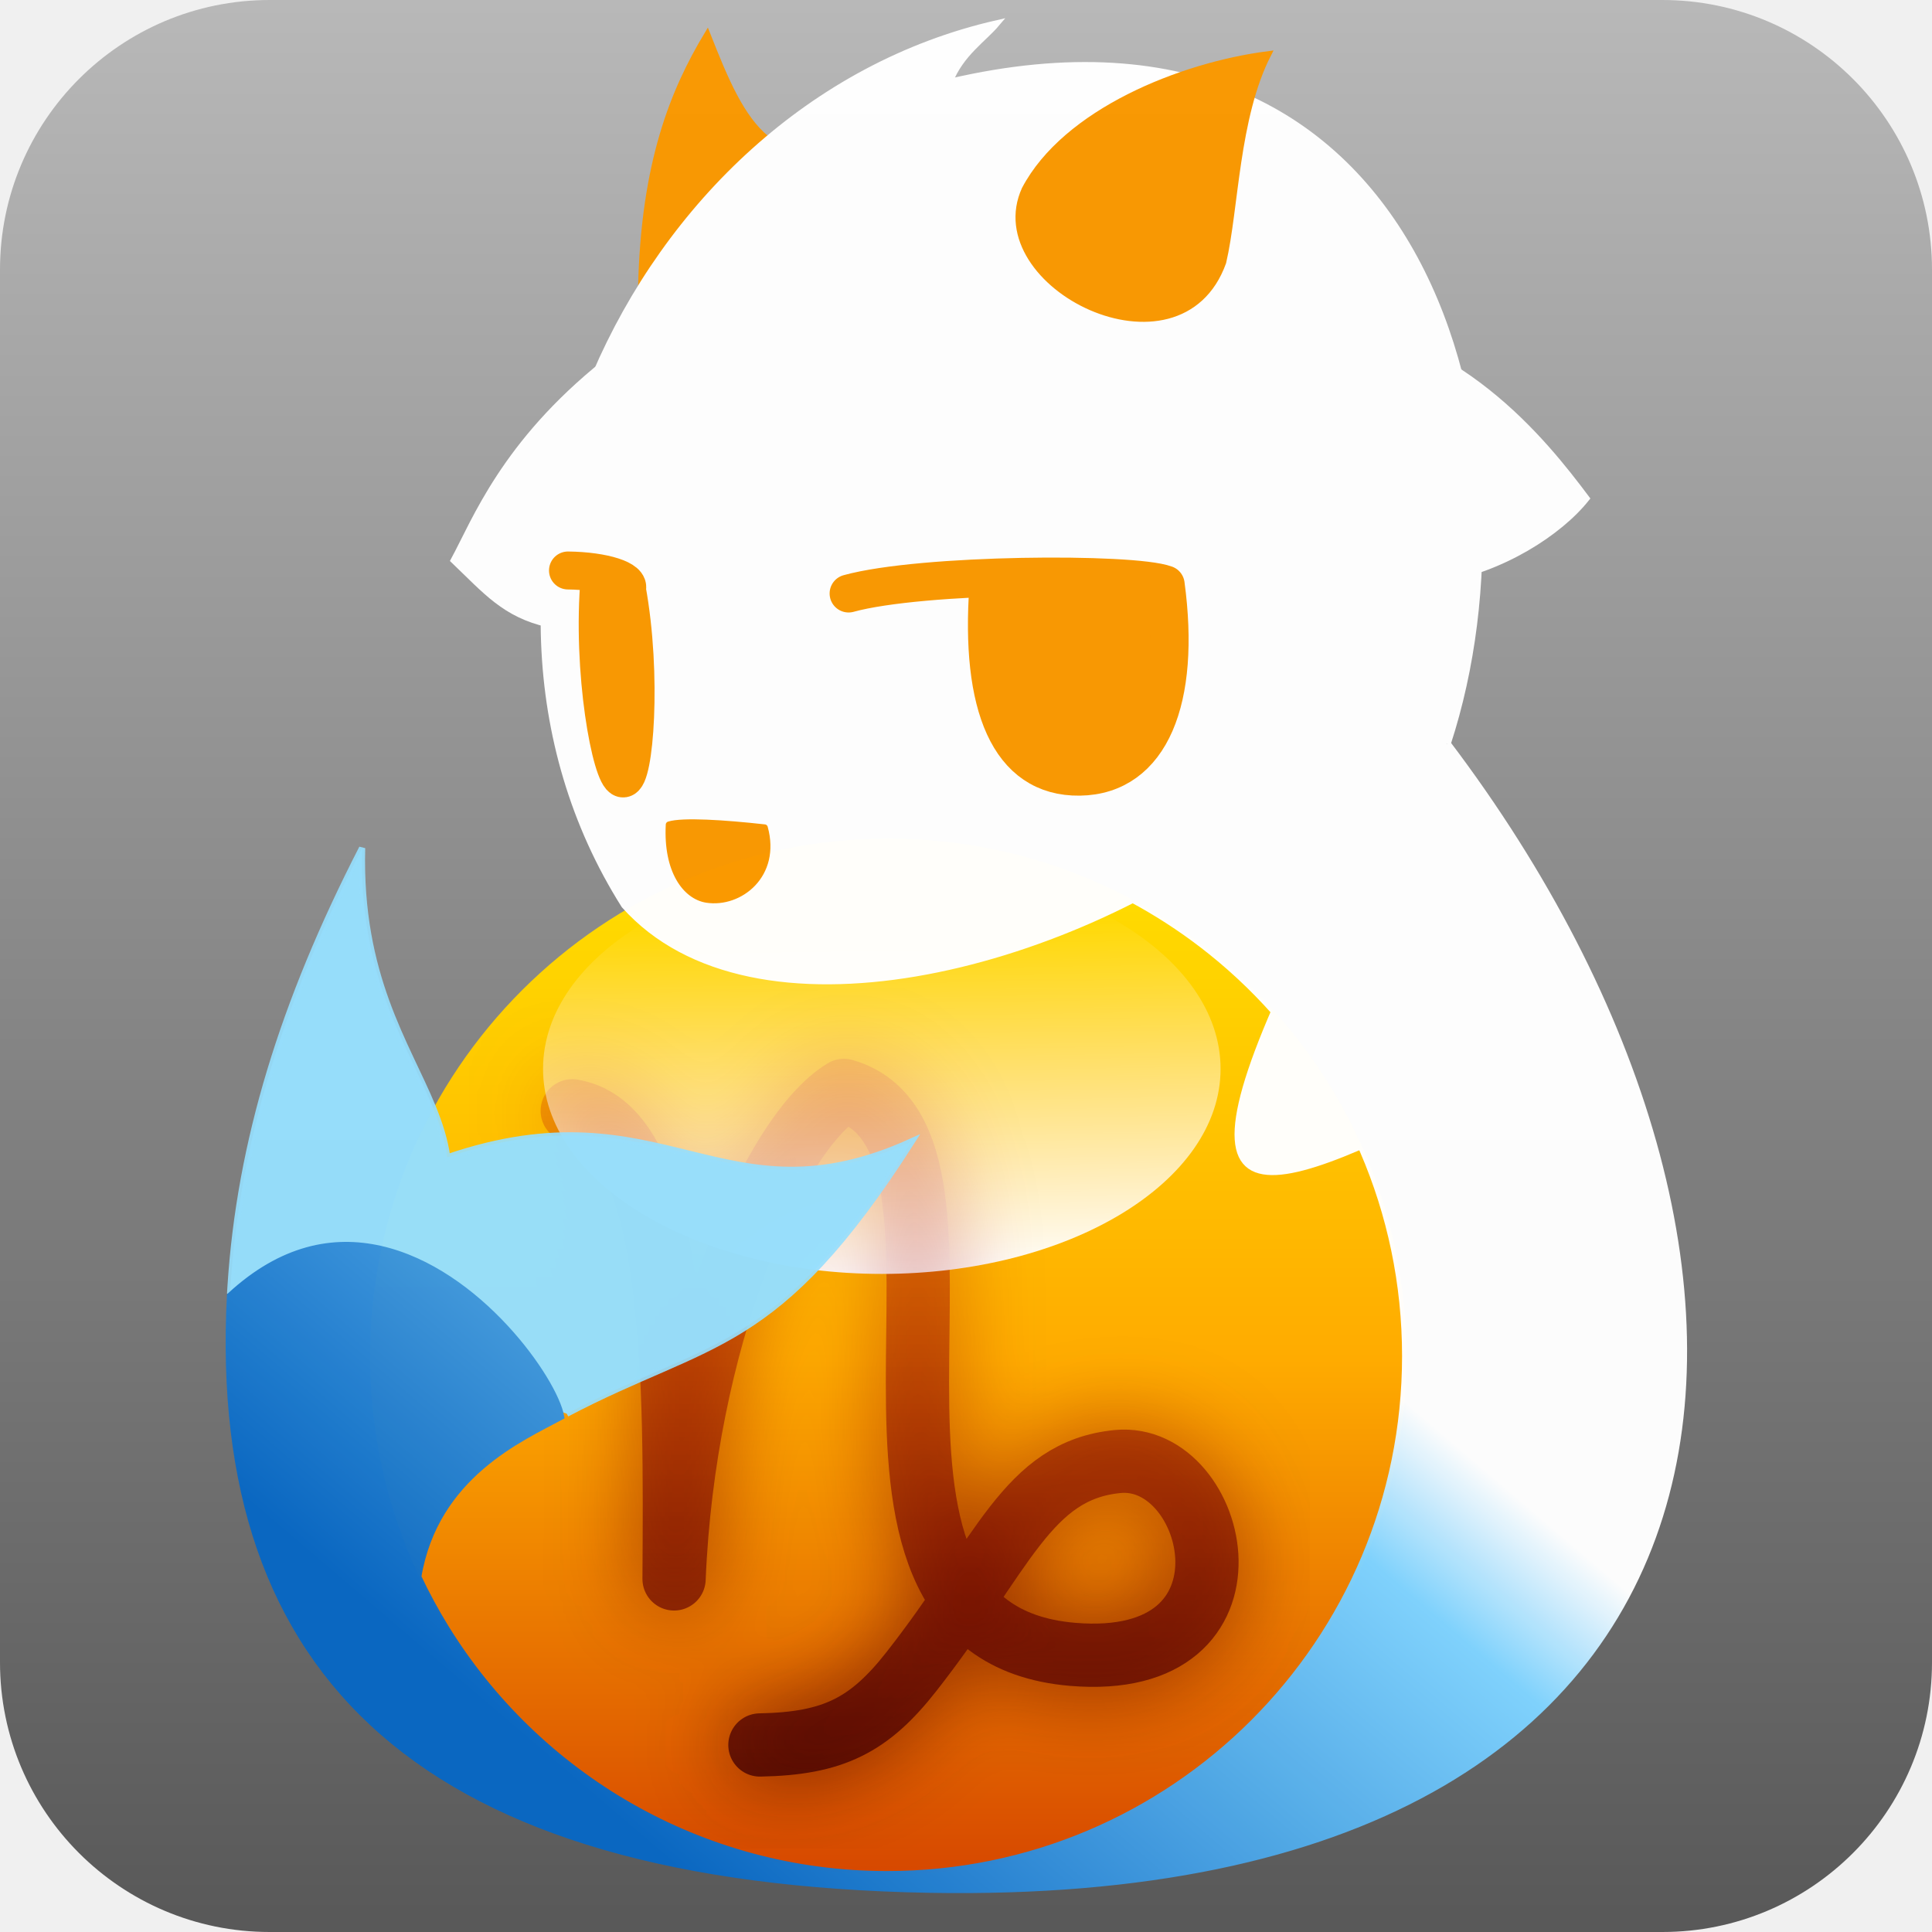
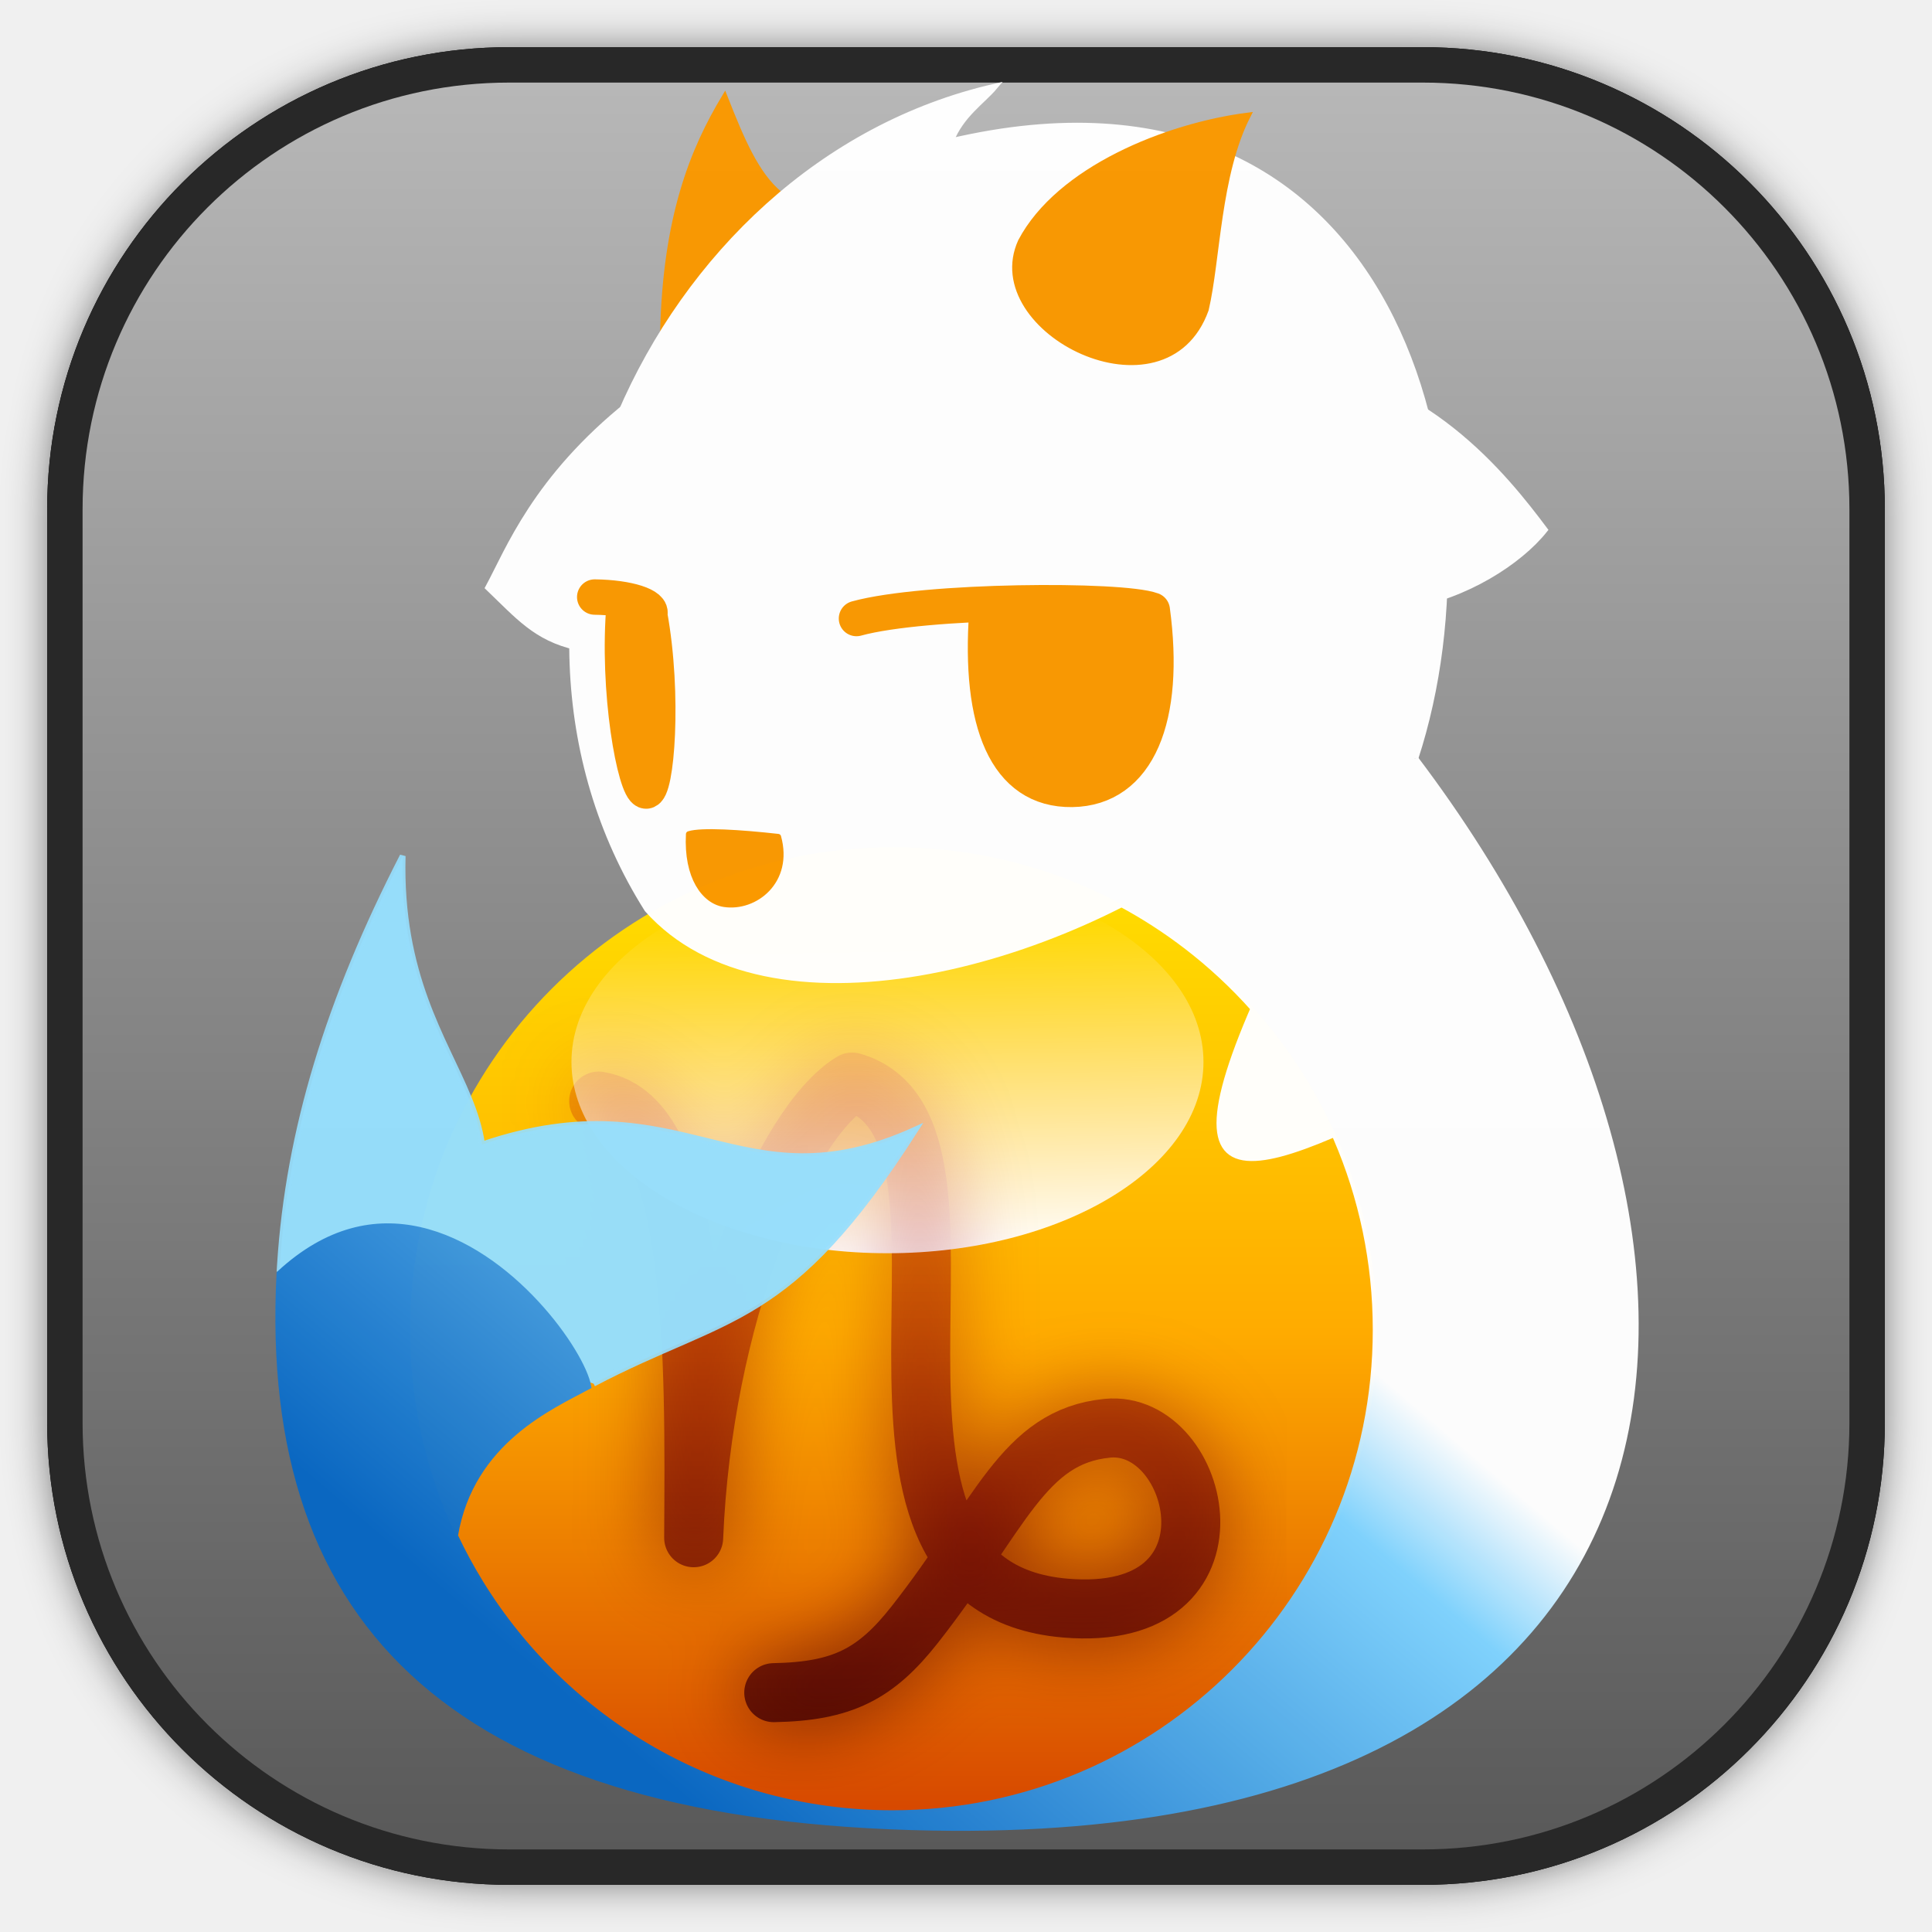
- <svg xmlns="http://www.w3.org/2000/svg" xmlns:xlink="http://www.w3.org/1999/xlink" id="svg5245" version="1.1" width="1527.084" height="1527.084">
+ <svg xmlns="http://www.w3.org/2000/svg" xmlns:xlink="http://www.w3.org/1999/xlink" id="svg5245" version="1.1" width="1637.034" height="1637.034">
  <defs id="defs5249">
    <linearGradient id="linearGradient4056">
      <stop style="stop-color:#b8b8b8;stop-opacity:1;" offset="0" id="stop4058" />
      <stop style="stop-color:#595959;stop-opacity:1;" offset="1" id="stop4060" />
    </linearGradient>
    <linearGradient id="linearGradient4032">
      <stop style="stop-color:#420003;stop-opacity:1;" offset="0" id="stop4034" />
      <stop style="stop-color:#c80009;stop-opacity:0.219;" offset="1" id="stop4036" />
    </linearGradient>
    <linearGradient id="linearGradient3943">
      <stop style="stop-color:#ffff00;stop-opacity:1;" offset="0" id="stop3945" />
      <stop style="stop-color:#ffff00;stop-opacity:0;" offset="1" id="stop3947" />
    </linearGradient>
    <linearGradient id="linearGradient3915">
      <stop id="stop3917" offset="0" style="stop-color:#ffff00;stop-opacity:1;" />
      <stop id="stop3919" offset="1" style="stop-color:#ffff00;stop-opacity:0;" />
    </linearGradient>
    <linearGradient id="linearGradient3869">
      <stop id="stop3871" offset="0" style="stop-color:#ffbc00;stop-opacity:1;" />
      <stop id="stop3873" offset="1" style="stop-color:#ff4700;stop-opacity:1;" />
    </linearGradient>
    <linearGradient id="linearGradient3859">
      <stop style="stop-color:#42a4ff;stop-opacity:1;" offset="0" id="stop3861" />
      <stop style="stop-color:#42a4ff;stop-opacity:0;" offset="1" id="stop3863" />
    </linearGradient>
    <linearGradient id="linearGradient3847">
      <stop style="stop-color:#ffffff;stop-opacity:1;" offset="0" id="stop3849" />
      <stop style="stop-color:#ffffff;stop-opacity:0;" offset="1" id="stop3851" />
    </linearGradient>
    <linearGradient id="linearGradient6161">
      <stop style="stop-color:#d64700;stop-opacity:1;" offset="0" id="stop6163" />
      <stop id="stop6169" offset="0.5" style="stop-color:#ffab00;stop-opacity:1;" />
      <stop style="stop-color:#ffe100;stop-opacity:1;" offset="1" id="stop6165" />
    </linearGradient>
    <linearGradient id="linearGradient6153">
      <stop style="stop-color:#96defc;stop-opacity:1;" offset="0" id="stop6155" />
      <stop style="stop-color:#96defc;stop-opacity:0;" offset="1" id="stop6157" />
    </linearGradient>
    <linearGradient id="linearGradient6119">
      <stop style="stop-color:#0867c3;stop-opacity:1;" offset="0" id="stop6121" />
      <stop id="stop6129" offset="0.825" style="stop-color:#7fd3ff;stop-opacity:1;" />
      <stop style="stop-color:#ffffff;stop-opacity:1;" offset="1" id="stop6123" />
    </linearGradient>
    <linearGradient xlink:href="#linearGradient6119" id="linearGradient6125" x1="736.617" y1="1537.001" x2="1161.73" y2="1039.262" gradientUnits="userSpaceOnUse" />
    <linearGradient xlink:href="#linearGradient6119" id="linearGradient6137" x1="736.617" y1="1537.001" x2="1161.73" y2="1039.262" gradientUnits="userSpaceOnUse" />
    <linearGradient xlink:href="#linearGradient6161" id="linearGradient6167" x1="945.907" y1="1603.039" x2="945.907" y2="765.529" gradientUnits="userSpaceOnUse" />
    <linearGradient xlink:href="#linearGradient3847" id="linearGradient3853" x1="941.025" y1="1068.092" x2="938.743" y2="854.806" gradientUnits="userSpaceOnUse" />
    <linearGradient xlink:href="#linearGradient4032" id="linearGradient4038" x1="923.228" y1="1491.369" x2="923.228" y2="911.243" gradientUnits="userSpaceOnUse" />
    <linearGradient xlink:href="#linearGradient4056" id="linearGradient4062" x1="963.889" y1="87.674" x2="963.889" y2="1598.958" gradientUnits="userSpaceOnUse" />
-     <filter id="filter3939" x="-0.162" width="1.324" y="-0.157" height="1.315">
+     <filter id="filter3939" x="-0.162" width="1.324" y="-0.157" height="1.315" color-interpolation-filters="sRGB">
      <feGaussianBlur stdDeviation="33.9" id="feGaussianBlur3941" />
    </filter>
    <linearGradient xlink:href="#linearGradient3847" id="linearGradient3836" x1="963.017" y1="1169.325" x2="963.017" y2="1038.118" gradientUnits="userSpaceOnUse" />
+     <filter id="filter4615" color-interpolation-filters="sRGB">
+       <feGaussianBlur stdDeviation="22.906" id="feGaussianBlur4617" />
+     </filter>
+     <linearGradient xlink:href="#linearGradient4056" id="linearGradient4877" gradientUnits="userSpaceOnUse" x1="963.889" y1="87.674" x2="963.889" y2="1598.958" />
+     <linearGradient xlink:href="#linearGradient4032" id="linearGradient4879" gradientUnits="userSpaceOnUse" x1="923.228" y1="1491.369" x2="923.228" y2="911.243" />
  </defs>
-   <g id="layer4" style="display:inline" transform="translate(-231.25,-85.41666)">
-     <rect style="fill:url(#linearGradient4062);fill-opacity:1;stroke:none" id="rect4044" width="1527.084" height="1527.084" x="231.25" y="85.417" ry="213.138" rx="213.138" />
+   <g transform="translate(-176.275,-30.44166)" style="display:inline" id="g4591">
+     <rect rx="376.419" ry="376.419" y="85.417" x="231.25" height="1527.084" width="1527.084" id="rect4593" style="fill:#000000;fill-opacity:1;stroke:none;filter:url(#filter4615)" />
  </g>
-   <g id="layer5" style="display:inline" transform="translate(-231.25,-85.41666)">
-     <path style="opacity:1;fill:url(#linearGradient6167);fill-opacity:1;stroke:none;display:inline" id="path3152-8" d="m 1364.583,1182.292 c 0,230.694 -187.014,417.708 -417.708,417.708 -230.694,0 -417.708,-187.014 -417.708,-417.708 0,-230.694 187.014,-417.708 417.708,-417.708 230.694,0 417.708,187.014 417.708,417.708 z" transform="matrix(0.9803477,0,0,0.9803477,5.069235,-1.294173)" />
-     <path style="fill:none;stroke:url(#linearGradient4038);stroke-width:50;stroke-linecap:round;stroke-linejoin:round;stroke-miterlimit:4;stroke-opacity:0.792;stroke-dasharray:none;display:inline;" d="m 683.556,963.415 c 83.959,13.586 81.395,218.457 80.486,369.993 7.609,-186.61 76.841,-350.883 134.278,-386.107 137.629,39.813 -42.9,426.746 180.56,445.717 156.389,13.277 115.35,-160.184 35.714,-152.381 -71.668,7.022 -90.295,73.545 -163.108,166.213 -32.984,41.978 -61.227,56.756 -119.581,57.818" id="path3984" />
+   <g id="layer4" style="display:inline" transform="translate(-176.275,-30.44166)">
+     <rect style="fill:url(#linearGradient4877);fill-opacity:1;stroke:#000000;stroke-width:30;stroke-miterlimit:4;stroke-opacity:1;stroke-dasharray:none" id="rect4044" width="1527.084" height="1527.084" x="231.25" y="85.417" ry="376.419" rx="376.419" />
+   </g>
+   <g transform="translate(-176.275,-30.44166)" style="display:inline" id="g4619">
+     <rect rx="376.419" ry="376.419" y="85.417" x="231.25" height="1527.084" width="1527.084" id="rect4621" style="fill:url(#linearGradient4062);fill-opacity:1;stroke:#282828;stroke-width:30;stroke-miterlimit:4;stroke-opacity:1;stroke-dasharray:none" />
+   </g>
+   <g id="layer5" style="display:inline" transform="translate(-176.275,-30.44166)">
+     <path style="fill:url(#linearGradient6167);fill-opacity:1;stroke:none;display:inline" id="path3152-8" d="m 1364.583,1182.292 c 0,230.694 -187.014,417.708 -417.708,417.708 -230.694,0 -417.708,-187.014 -417.708,-417.708 0,-230.694 187.014,-417.708 417.708,-417.708 230.694,0 417.708,187.014 417.708,417.708 z" transform="matrix(0.9803477,0,0,0.9803477,5.069235,-1.294173)" />
+     <path style="fill:none;stroke:url(#linearGradient4879);stroke-width:50;stroke-linecap:round;stroke-linejoin:round;stroke-miterlimit:4;stroke-opacity:0.792;stroke-dasharray:none;display:inline" d="m 683.556,963.415 c 83.959,13.586 81.395,218.457 80.486,369.993 7.609,-186.61 76.841,-350.883 134.278,-386.107 137.629,39.813 -42.9,426.746 180.56,445.717 156.389,13.277 115.35,-160.184 35.714,-152.381 -71.668,7.022 -90.295,73.545 -163.108,166.213 -32.984,41.978 -61.227,56.756 -119.581,57.818" id="path3984" />
    <path style="fill:url(#linearGradient3853);fill-opacity:1;stroke:none" id="path3075" d="m 1229.545,945.455 c 0,66.525 -131.771,120.455 -294.318,120.455 -162.547,0 -294.318,-53.929 -294.318,-120.455 0,-66.525 131.771,-120.455 294.318,-120.455 162.547,0 294.318,53.929 294.318,120.455 z" transform="matrix(0.9097651,0,0,1.345682,77.40966,-342.0356)" />
    <path id="path3869" d="m 683.556,963.415 c 83.959,13.586 81.395,218.457 80.486,369.993 7.609,-186.61 76.841,-350.883 134.278,-386.107 137.629,39.813 -42.9,426.746 180.56,445.717 156.389,13.277 115.35,-160.184 35.714,-152.381 -71.668,7.022 -90.295,73.545 -163.108,166.213 -32.984,41.978 -61.227,56.756 -119.581,57.818" style="fill:none;stroke:url(#linearGradient4038);stroke-width:50;stroke-linecap:round;stroke-linejoin:round;stroke-miterlimit:4;stroke-opacity:0.792;stroke-dasharray:none;display:inline;filter:url(#filter3939)" />
  </g>
-   <g id="layer1" style="opacity:0.98;display:inline" transform="translate(-231.25,-85.41666)">
-     <path id="path5936" style="opacity:1;fill:#96defc;fill-opacity:1;stroke:#96defc;stroke-width:4.902;stroke-linejoin:miter;stroke-miterlimit:4;stroke-opacity:0.941;stroke-dasharray:none;stroke-dashoffset:0" d="m 679.219,1202.844 c 114.026,-59.96 165.406,-46.933 272.875,-215.344 -150.057,68.379 -195.395,-45.932 -367.312,12.688 -1.867,-13.559 -6.072,-26.566 -11.5,-39.812 -20.461,-49.933 -58.485,-103.482 -55.812,-204.625 -62.633,121.969 -96.674,232.536 -103.961,345.964 -0.004,0.057 -0.007,0.115 -0.011,0.173 -0.133,2.079 -0.257,4.158 -0.372,6.239" />
+   <g id="layer1" style="opacity:0.98;display:inline" transform="translate(-176.275,-30.44166)">
+     <path id="path5936" style="fill:#96defc;fill-opacity:1;stroke:#96defc;stroke-width:4.902;stroke-linejoin:miter;stroke-miterlimit:4;stroke-opacity:0.941;stroke-dasharray:none;stroke-dashoffset:0" d="m 679.219,1202.844 c 114.026,-59.96 165.406,-46.933 272.875,-215.344 -150.057,68.379 -195.395,-45.932 -367.312,12.688 -1.867,-13.559 -6.072,-26.566 -11.5,-39.812 -20.461,-49.933 -58.485,-103.482 -55.812,-204.625 -62.633,121.969 -96.674,232.536 -103.961,345.964 -0.004,0.057 -0.007,0.115 -0.011,0.173 -0.133,2.079 -0.257,4.158 -0.372,6.239" />
    <path style="fill:#fa9800;fill-opacity:1;stroke:#fa9800;stroke-width:5;stroke-linecap:butt;stroke-linejoin:miter;stroke-miterlimit:4;stroke-opacity:1;stroke-dasharray:none;display:inline" d="m 738.095,312.769 c 2.221,-98.857 25.547,-155.506 52.205,-199.936 14.44,36.655 26.658,65.534 46.652,82.196" id="path3942" />
    <path style="fill:#ffffff;fill-opacity:1;stroke:#ffffff;stroke-width:5;stroke-linecap:butt;stroke-linejoin:miter;stroke-miterlimit:4;stroke-opacity:1;stroke-dasharray:none;display:inline" d="m 709.396,372.308 c -79.599,63.679 -102.387,124.553 -119.423,156.024 25.547,24.437 40.351,42.584 74.415,50.363" id="path3938" />
    <path id="path5835" d="m 932.406,747.781 c 97.003,0 186.152,33.725 256.313,90.094 10.169,8.17 19.939,16.815 29.277,25.903 76.445,74.395 123.911,178.405 123.911,293.503 0,226.16 -183.34,409.5 -409.5,409.5 -147.527,0 -276.824,-78.009 -348.906,-195.031 -7.933,-12.879 -15.162,-26.229 -21.656,-40 13.495,-80.577 82.283,-109.915 112.938,-126.547 -5.221,-28.965 -65.5,-115.263 -143.063,-132.672 -36.829,-8.266 -77.554,-0.982 -118.688,37.047 -15.479,301.598 153.49,462.462 553.25,469.516 C 1650.32,1591.163 1684.531,1081.349 1375.5,673.125" style="fill:url(#linearGradient6125);fill-opacity:1;stroke:url(#linearGradient6137);stroke-width:4.902;stroke-linejoin:miter;stroke-miterlimit:4;stroke-opacity:1;stroke-dasharray:none;stroke-dashoffset:0" />
    <path style="fill:#ffffff;fill-opacity:1;stroke:#ffffff;stroke-width:5;stroke-linecap:butt;stroke-linejoin:miter;stroke-miterlimit:4;stroke-opacity:1;stroke-dasharray:none;display:inline" d="m 1264.523,338.099 c 117.46,7.937 187.302,96.825 220.635,141.27 -42.857,53.968 -182.54,117.46 -255.556,0" id="path3936" />
    <path style="fill:#ffffff;fill-opacity:1;fill-rule:evenodd;stroke:#ffffff;stroke-width:5;stroke-linecap:butt;stroke-linejoin:miter;stroke-miterlimit:4;stroke-opacity:1;stroke-dasharray:none" d="m 1220.032,738.054 c -147.718,113.769 -394.004,176.398 -495.279,62.943 -161.826,-255.99 2.531,-630.41 294.335,-697.089 -10.533,12.491 -28.403,23.761 -37.254,46.263 378.954,-88.474 470.528,287.429 393.68,522.943" id="path5625" />
    <path style="fill:#fa9800;fill-opacity:1;stroke:#fa9800;stroke-width:5;stroke-linecap:butt;stroke-linejoin:miter;stroke-miterlimit:4;stroke-opacity:1;stroke-dasharray:none;display:inline" d="m 1041.33,235.017 c 32.212,-61.091 123.294,-97.746 192.161,-106.632 -25.547,49.984 -25.6,122.035 -35.544,164.392 -34.564,96.113 -191.05,17.772 -156.616,-57.759 z" id="path3940" />
    <path style="fill:#fa9800;fill-opacity:1;stroke:#fa9800;stroke-width:30;stroke-linecap:round;stroke-linejoin:round;stroke-miterlimit:4;stroke-opacity:1;stroke-dasharray:none;display:inline" d="m 901.989,554.532 c 57.895,-15.956 224.421,-16.793 250.629,-7.117 12.296,90.999 -11.918,151.096 -67.968,151.896 -56.05,0.8 -78.887,-56.6 -72.193,-150.139" id="path3944" />
    <path style="fill:#fa9800;fill-opacity:1;stroke:#fa9800;stroke-width:30;stroke-linecap:round;stroke-linejoin:round;stroke-miterlimit:4;stroke-opacity:1;stroke-dasharray:none" d="m 680.196,536.337 c 28.827,0.349 49.777,7.492 46.521,14.655 12.596,68.563 5.832,150.997 -3.142,149.715 -8.974,-1.282 -25.044,-84.379 -18.285,-159.46" id="path4012" />
    <path style="fill:#fa9800;fill-opacity:1;stroke:#fa9800;stroke-width:5;stroke-linecap:round;stroke-linejoin:round;stroke-miterlimit:4;stroke-opacity:1;stroke-dasharray:none;display:inline" d="m 759.985,737.235 c 10.68,-3.398 43.875,-1.257 75.636,2.288 10.401,37.526 -19.779,60.936 -45.758,56.935 -16.644,-2.563 -31.819,-22.816 -29.877,-59.223 z" id="path4014" />
    <path style="fill:#ffffff;fill-opacity:1;stroke:#ffffff;stroke-width:5;stroke-linecap:butt;stroke-linejoin:miter;stroke-miterlimit:4;stroke-opacity:1;stroke-dasharray:none;display:inline" d="m 1270.032,817.651 c -127.311,254.715 -40.103,215.313 135.761,125.77" id="path3934" />
    <path id="path5914" style="opacity:0.95;fill:none;stroke:none" d="m 1370.677,670.592 c -50.971,22.151 -103.685,41.428 -153.068,66.534 -25.397,21.553 -55.303,36.664 -83.011,54.83 -7.416,8.488 7.047,14.082 12.386,18.636 31.636,19.362 59.003,44.359 86.477,68.977 9.524,6.457 12.137,-9.42 15.858,-15.015 6.668,-13.617 12.868,-27.425 20.562,-40.496 44.01,39.078 87.152,79.615 130.341,119.659 -29.735,16.097 -61.297,29.299 -90,47.33 -5.532,7.873 3.458,17.625 4.739,25.987 31.239,84.068 32.444,179.543 5.602,264.923 -43.155,137.035 -163.524,246.189 -304.791,274.406 -69.568,13.213 -143.153,11.267 -210.379,-12.133 -72.788,-23.797 -139.767,-68.234 -187.452,-128.172 -18.78,-21.633 -33.243,-46.176 -48.457,-70.294 -5.689,-3.365 -8.133,-4.358 -5.645,-11.842 5.674,-52.275 46.482,-93.359 91.776,-116.492 8.011,-5.297 18.22,-7.958 24.608,-15.189 -4.695,-14.378 -15.122,-27.031 -23.466,-39.773 -33.301,-42.325 -76.664,-82.193 -131.283,-92.51 -41.812,-7.668 -85.804,9.921 -114.965,39.24 -2.797,92.443 8.073,188.799 55.792,269.788 46.204,81.566 127.135,138.316 214.902,167.198 96.979,32.04 200.847,39.698 302.364,32.656 149.766,-12.51 299.817,-70.284 404.178,-180.866 106.299,-110.6 156.633,-270.084 137.828,-421.892 -11.381,-101.587 -54.604,-199.121 -122.247,-275.707 -9.745,-10.447 -18.372,-23.297 -30.945,-30.18 l -1.704,0.398 z" />
    <path style="opacity:0;fill:#a28181;fill-opacity:1;stroke:#ffffff;stroke-width:11.905;stroke-linejoin:miter;stroke-miterlimit:4;stroke-opacity:1;stroke-dasharray:none;stroke-dashoffset:0" d="m 1398.218,945.228 c -29.56,14.4 -59.039,29.112 -88.728,43.192 -6.594,6.077 1.456,14.767 2.98,21.503 13.273,35.954 22.78,73.569 25.59,111.977 1.298,37.288 2.785,75.184 -5.55,111.773 -17.858,97.963 -74.184,187.866 -153.471,247.989 -64.297,48.768 -143.257,78.024 -223.754,82.205 -39.655,1.538 -79.588,-0.688 -118.091,-10.553 -106.291,-25.079 -201.143,-95.092 -256.099,-189.696 -4.563,-6.779 -7.544,-15.466 -13.198,-21.068 -6.863,-0.471 -4.412,-4.584 -4.092,-10.417 1.713,-11.07 -6.359,-20.633 -9.189,-30.915 -26.735,-68.854 -32.356,-145.178 -19.535,-217.886 1.818,-5.982 -0.775,-13.718 -7.958,-13.811 -21.985,-2.491 -45.196,-2.442 -65.774,6.734 -18.367,7.597 -35.485,18.792 -49.721,32.514 -2.698,10.267 -0.366,21.796 -1.107,32.553 -1.3,76.604 12.214,154.498 47.39,223.056 35.341,69.963 96.053,125.171 166.367,158.791 89.507,43.329 190.119,56.783 288.708,58.482 33.106,0.869 66.306,-1.539 99.182,-5.248 110.484,-13.748 219.316,-51.442 308.966,-118.378 30.291,-22.9 58.202,-49.261 83.427,-77.509 2.149,-13.111 0.287,-27.038 0.911,-40.459 -0.08,-130.072 0.194,-260.145 -0.298,-390.216 -0.428,-3.407 -3.605,-5.714 -6.957,-4.613 z" id="path6059" />
    <path style="opacity:0;fill:none;stroke:#ffffff;stroke-width:11.905;stroke-linejoin:miter;stroke-miterlimit:4;stroke-opacity:1;stroke-dasharray:none;stroke-dashoffset:0" d="m 1249.223,802.036 c -32.786,0.128 -65.588,-0.055 -98.363,0.484 -6.974,2.231 -3.474,10.343 1.935,11.979 29.986,18.403 55.268,42.886 80.692,66.89 5.558,5.282 10.791,-2.207 12.016,-7.403 7.476,-17.18 15.572,-34.256 24.554,-50.632 42.949,40.413 86.681,80.723 129.985,120.35 -29.618,16.169 -60.596,29.943 -90.774,44.94 -6.421,5.714 1.433,13.829 2.79,20.201 13.462,36 22.9,73.516 25.93,111.868 1.344,37.279 2.939,75.184 -5.245,111.793 -14.821,82.232 -56.501,158.859 -116.411,217.053 -69.443,67.856 -164.161,109.291 -261.004,114.307 -39.668,1.541 -79.616,-0.682 -118.132,-10.551 -106.291,-25.079 -201.143,-95.092 -256.099,-189.696 -4.563,-6.779 -7.544,-15.466 -13.198,-21.068 -6.863,-0.471 -4.412,-4.584 -4.092,-10.417 1.713,-11.07 -6.359,-20.633 -9.189,-30.915 -26.735,-68.854 -32.356,-145.178 -19.535,-217.886 1.818,-5.982 -0.775,-13.718 -7.958,-13.811 -21.985,-2.491 -45.196,-2.442 -65.774,6.734 -18.367,7.597 -35.485,18.792 -49.721,32.514 -2.698,10.267 -0.366,21.796 -1.107,32.553 -1.3,76.604 12.214,154.498 47.39,223.056 35.341,69.963 96.053,125.171 166.367,158.791 89.507,43.329 190.119,56.783 288.708,58.482 32.775,0.871 65.64,-1.502 98.195,-5.142 114.659,-14.332 228.103,-53.79 319.402,-125.812 70.045,-54.749 125.571,-127.413 159.442,-209.524 4.82,-13.232 12.717,-26.171 10.699,-40.774 -0.361,-112.674 -0.152,-225.396 -0.817,-338.04 -7.83,-19.733 -15.571,-39.745 -25.685,-58.362 -6.248,-4.313 -15.308,-0.918 -22.695,-1.998 -67.436,0.019 -134.871,-0.041 -202.307,0.037 z" id="path6079" />
    <path style="opacity:0;fill:#ffffff;fill-opacity:1;fill-rule:evenodd;stroke:#ffffff;stroke-width:11.905;stroke-linejoin:miter;stroke-miterlimit:4;stroke-opacity:1;stroke-dasharray:none;stroke-dashoffset:0" d="m 512.355,768.243 c -7.631,4.327 -9.332,14.494 -13.803,21.56 -45.406,96.163 -79.757,199.255 -86.219,305.969 -1.623,5.522 3.54,11.946 9.137,8.371 19.331,-14.803 41.184,-27.441 65.699,-30.804 43.655,-7.117 87.012,12.97 119.159,41.295 28.027,24.046 52.157,53.227 66.183,87.537 5.929,6.888 14.073,-2.585 20.651,-4.274 40.801,-20.454 84.251,-35.675 123.509,-59.044 54.681,-33.635 94.759,-85.766 129.092,-138.914 3.914,-5.189 -2.875,-10.856 -7.812,-7.999 -31.211,10.968 -64.288,18.301 -97.578,15.233 -50.372,-4.132 -98.028,-25.357 -149.035,-25.479 -35.676,-1.976 -71.267,4.568 -104.912,15.826 -8.984,-43.285 -33.836,-80.95 -48.103,-122.359 -12.091,-32.395 -17.752,-67.059 -19.159,-101.711 -0.413,-3.26 -3.387,-6.044 -6.808,-5.208 z" id="path6083" />
    <path style="opacity:0;fill:#ffffff;fill-opacity:1;fill-rule:evenodd;stroke:#ffffff;stroke-width:35.726;stroke-linejoin:miter;stroke-miterlimit:4;stroke-opacity:1;stroke-dasharray:none;stroke-dashoffset:0" d="m 1371.406,673.203 c -55.132,19.315 -109.217,43.206 -160.766,70.67 -24.021,19.06 -52.441,32.318 -76.699,50.686 1.468,15.697 24.206,18.172 33.598,28.774 26.175,16.906 46.077,42.003 70.565,59.982 14.444,-16.807 18.637,-41.317 31.483,-59.841 44.221,39.162 91.031,80.076 130.734,121.133 -28.841,18 -63.185,28.506 -90.781,47.004 2.349,25.312 17.423,50.493 20.785,76.497 30.316,133.79 -10.751,281.03 -109.191,377.441 -47.521,49.458 -109.272,81.382 -172.537,105.243 -11.752,2.566 -9.896,19.756 2.728,17.341 170.808,-26.19 334.244,-127.283 415.837,-282.809 46.153,-83.802 65.19,-180.4 59.316,-275.629 -3.867,-125.851 -60.325,-248.593 -150.383,-335.711 -1.414,-0.961 -3.104,-1.024 -4.689,-0.781 z" id="path6085" />
  </g>
</svg>
